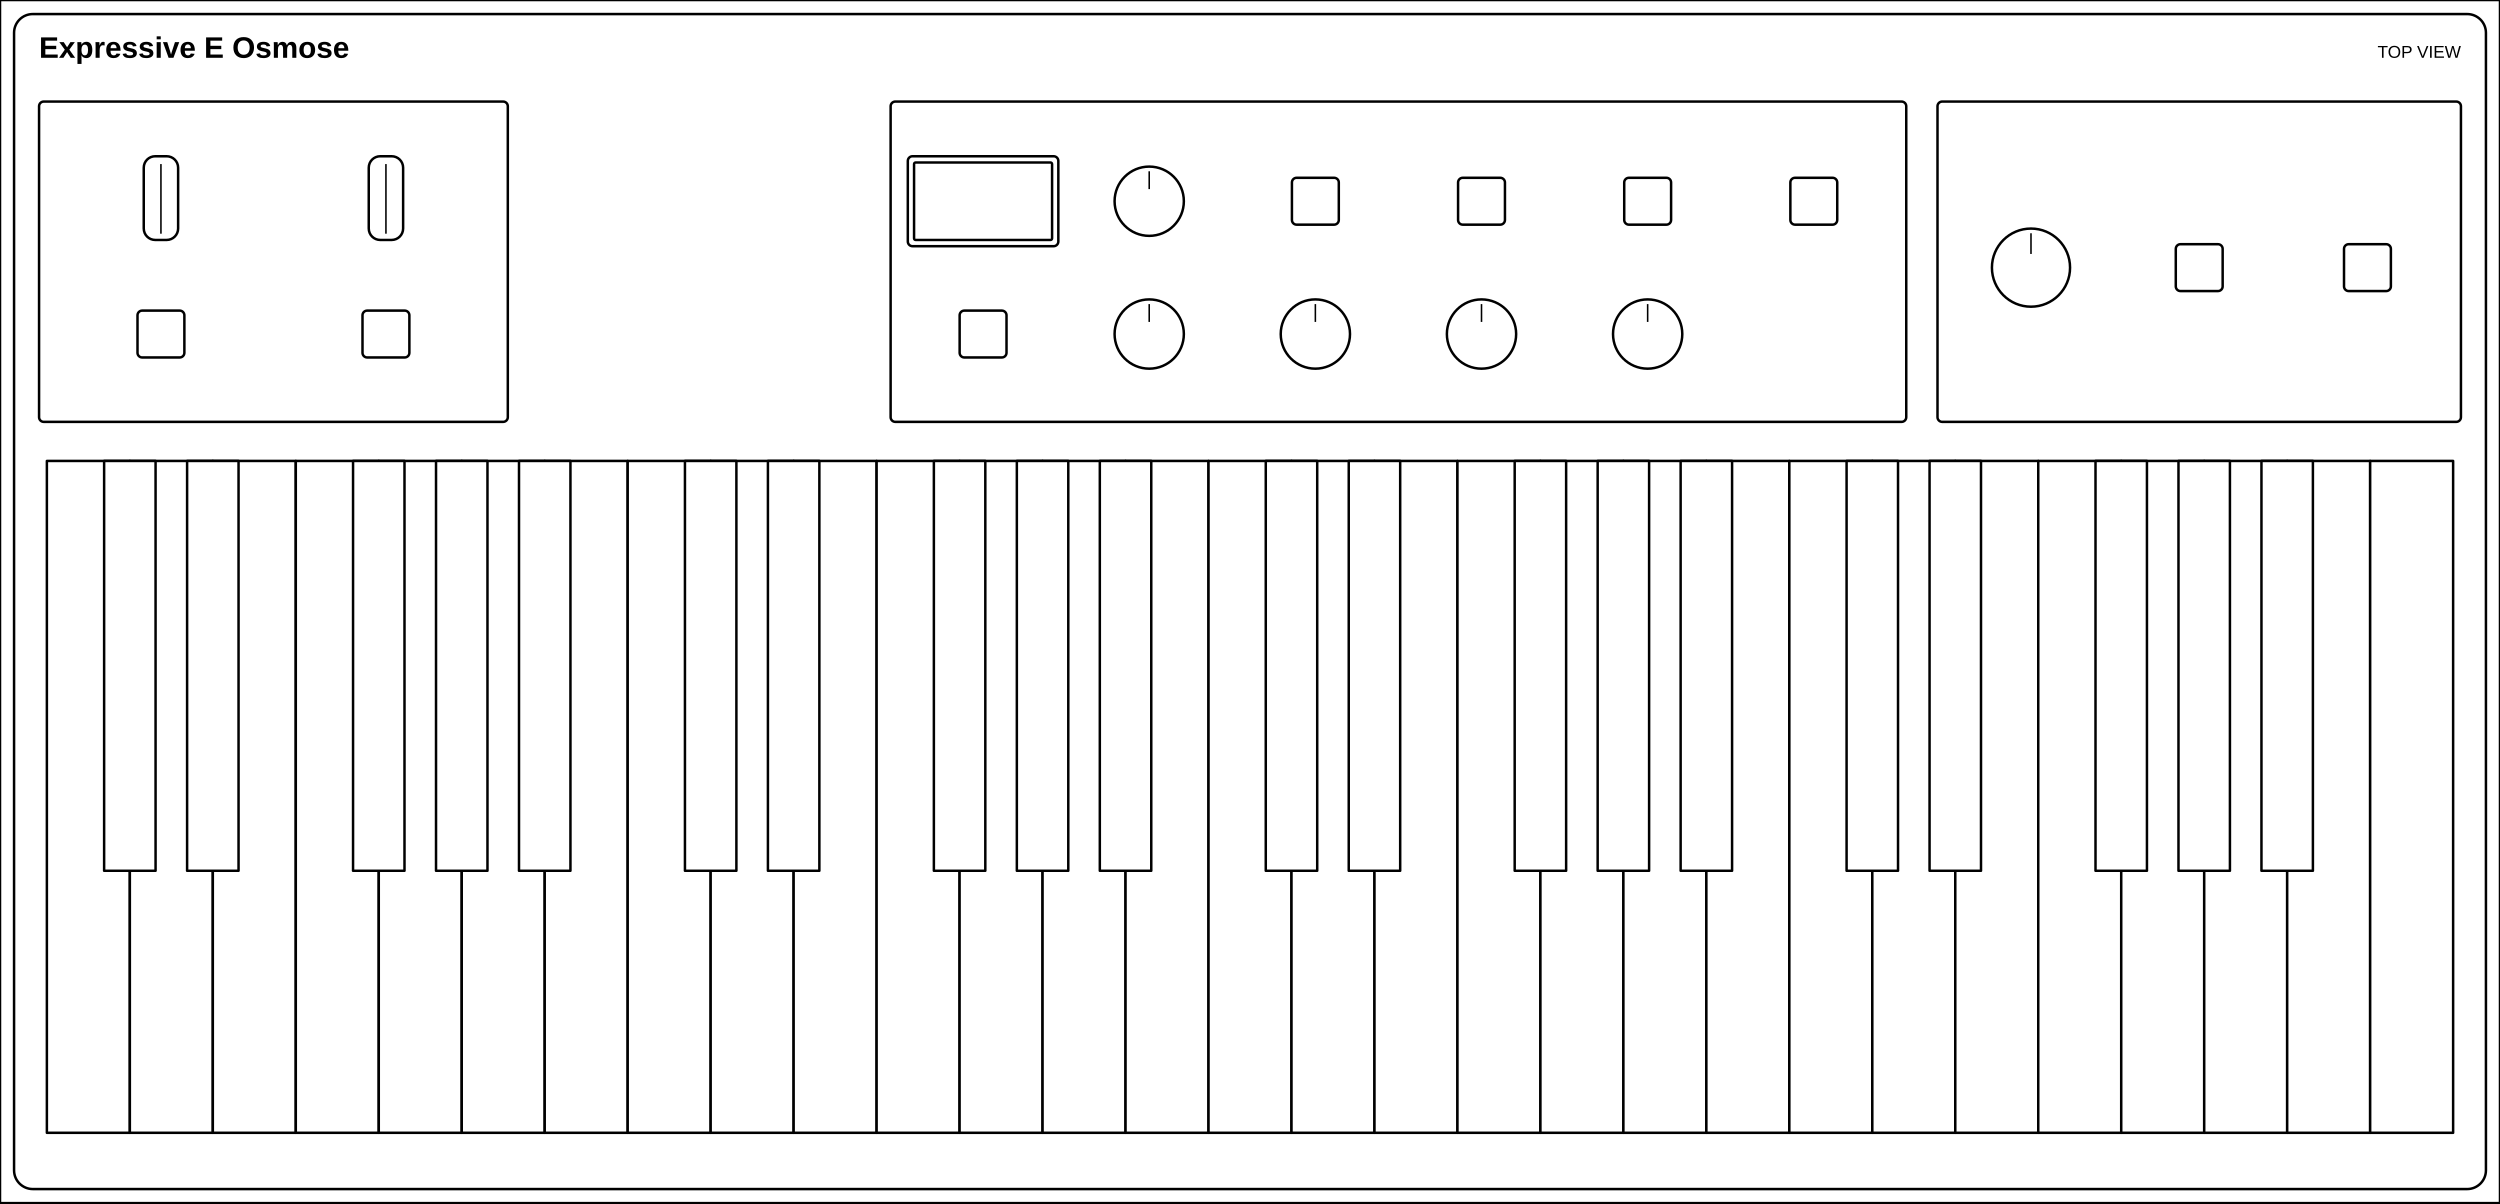
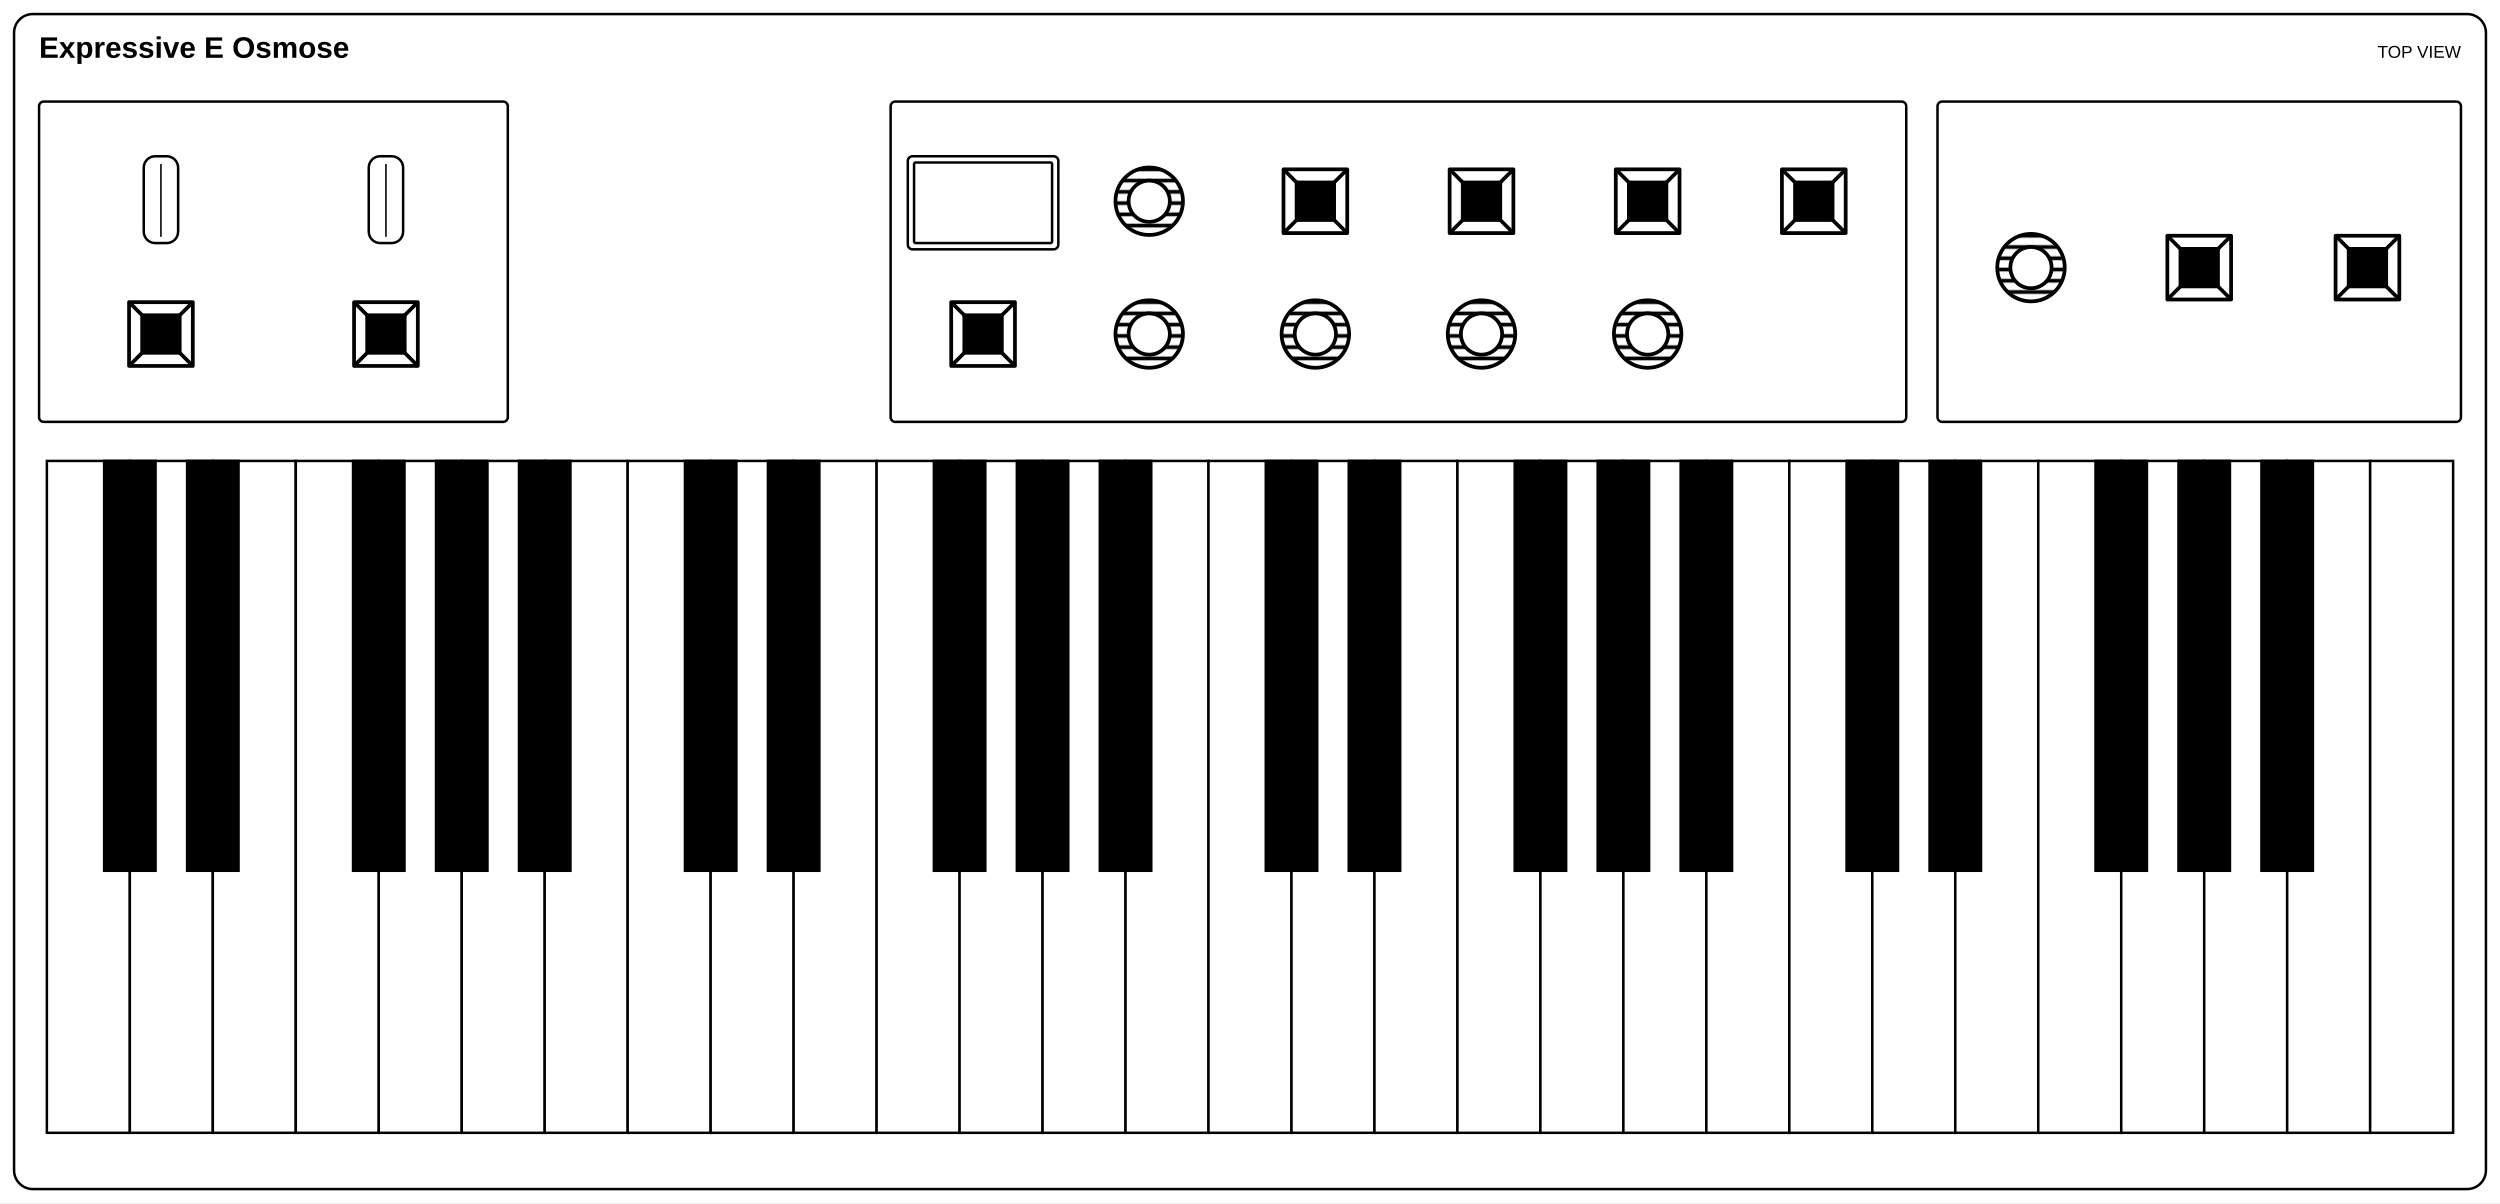
<svg xmlns="http://www.w3.org/2000/svg" viewBox="0 0 1600 770" role="img" aria-labelledby="title description">
+   <defs>
+     <pattern id="tactile-stripes" width="6" height="6" patternUnits="userSpaceOnUse">
+       <rect width="6" height="6" fill="#fff" />
+       <path d="M0 3H6" stroke="#000" stroke-width="2" />
+     </pattern>
+     <pattern id="tactile-dots" width="8" height="8" patternUnits="userSpaceOnUse">
+       <rect width="8" height="8" fill="#fff" />
+       <circle cx="2" cy="2" r="1.5" fill="#000" />
+       <circle cx="6" cy="6" r="1.5" fill="#000" />
+     </pattern>
+   </defs>
  <style>text{font-family:Arial,Helvetica,sans-serif;fill:#000;stroke:none}.line{fill:#fff;stroke:#000;stroke-width:1.6;stroke-linejoin:round;stroke-linecap:round}.thin{fill:none;stroke:#000;stroke-width:1;stroke-linejoin:round;stroke-linecap:round}</style>
-   <rect x="0" y="0" width="1600" height="770" class="line" fill="#fff" stroke="none" stroke-width="1.6" />
-   <rect x="9" y="9" width="1582" height="752" class="line" fill="#fff" stroke="#000" stroke-width="1.6" rx="12" />
+   <rect x="0" y="0" width="1600" height="770" fill="#fff" stroke="none" stroke-width="1.6" />
+   <rect x="9" y="9" width="1582" height="752" fill="#fff" stroke="#000" stroke-width="1.6" rx="12" />
  <text x="25" y="37" fill="#000" font-family="Arial,Helvetica,sans-serif" font-size="19" text-anchor="start" font-weight="bold">Expressive E Osmose</text>
  <text x="1575" y="37" fill="#000" font-family="Arial,Helvetica,sans-serif" font-size="11" text-anchor="end">TOP VIEW</text>
-   <rect x="25" y="65" width="300" height="205" class="line" fill="#fff" stroke="#000" stroke-width="1.6" rx="3" />
+   <rect x="25" y="65" width="300" height="205" fill="#fff" stroke="#000" stroke-width="1.6" rx="3" />
  <g id="performance-pitch" data-kind="strip" aria-label="Pitch">
-     <rect x="92" y="100" width="22" height="53.57" class="line" fill="#fff" stroke="#000" stroke-width="1.6" rx="7.333" />
-     <path d="M103 105L103 149.57" fill="none" stroke="#000" stroke-width="1" />
+     <rect x="92" y="100" width="22" height="55.57" fill="#fff" stroke="#000" stroke-width="1.6" rx="7.333" />
+     <path d="M103 105L103 151.57" fill="none" stroke="#000" stroke-width="1" />
  </g>
  <g id="performance-mod" data-kind="strip" aria-label="Mod">
-     <rect x="236" y="100" width="22" height="53.57" class="line" fill="#fff" stroke="#000" stroke-width="1.6" rx="7.333" />
-     <path d="M247 105L247 149.57" fill="none" stroke="#000" stroke-width="1" />
+     <rect x="236" y="100" width="22" height="55.57" fill="#fff" stroke="#000" stroke-width="1.6" rx="7.333" />
+     <path d="M247 105L247 151.57" fill="none" stroke="#000" stroke-width="1" />
  </g>
  <g id="performance-octave" data-kind="button" aria-label="Octave -">
-     <rect x="88" y="198.785" width="30" height="30" class="line" fill="#fff" stroke="#000" stroke-width="1.6" rx="3" />
+     <svg data-symbol="button" x="79.000" y="189.785" width="48.000" height="48.000" viewBox="0 0 40 40">
+       <g fill="none" stroke="#000" stroke-width="2" stroke-linejoin="round">
+         <rect x="3" y="3" width="34" height="34" fill="#fff" />
+         <path d="M3 3L10 10M37 3L30 10M3 37L10 30M37 37L30 30" />
+         <rect x="10" y="10" width="20" height="20" fill="#000" />
+       </g>
+     </svg>
  </g>
  <g id="performance-octave-2" data-kind="button" aria-label="Octave +">
-     <rect x="232" y="198.785" width="30" height="30" class="line" fill="#fff" stroke="#000" stroke-width="1.6" rx="3" />
-   </g>
-   <rect x="570" y="65" width="650" height="205" class="line" fill="#fff" stroke="#000" stroke-width="1.6" rx="3" />
+     <svg data-symbol="button" x="223.000" y="189.785" width="48.000" height="48.000" viewBox="0 0 40 40">
+       <g fill="none" stroke="#000" stroke-width="2" stroke-linejoin="round">
+         <rect x="3" y="3" width="34" height="34" fill="#fff" />
+         <path d="M3 3L10 10M37 3L30 10M3 37L10 30M37 37L30 30" />
+         <rect x="10" y="10" width="20" height="20" fill="#000" />
+       </g>
+     </svg>
+   </g>
+   <rect x="570" y="65" width="650" height="205" fill="#fff" stroke="#000" stroke-width="1.6" rx="3" />
  <g id="display-navigation-display" data-kind="screen" aria-label="Display">
-     <rect x="581" y="100" width="96.333" height="57.57" class="line" fill="#fff" stroke="#000" stroke-width="1.6" rx="3" />
-     <rect x="585" y="104" width="88.333" height="49.57" class="line" fill="#fff" stroke="#000" stroke-width="1.6" rx="1" />
+     <rect x="581" y="100" width="96.333" height="59.57" fill="#fff" stroke="#000" stroke-width="1.6" rx="3" />
+     <rect x="585" y="104" width="88.333" height="51.57" fill="#fff" stroke="#000" stroke-width="1.6" rx="1" />
  </g>
  <g id="display-navigation-preset" data-kind="knob" aria-label="Preset">
-     <circle cx="735.5" cy="128.785" r="22.165" class="line" fill="#fff" stroke="#000" stroke-width="1.6" />
-     <path d="M735.5 109.62L735.5 121.027" fill="none" stroke="#000" stroke-width="1" />
+     <svg data-symbol="knob" x="711.500" y="104.785" width="48.000" height="48.000" viewBox="0 0 40 40">
+       <g fill="none" stroke="#000" stroke-width="2" stroke-linejoin="round">
+         <circle cx="20" cy="20" r="18" fill="url(#tactile-stripes)" />
+         <circle cx="20" cy="20" r="11" fill="#fff" />
+       </g>
+     </svg>
  </g>
  <g id="display-navigation-left" data-kind="button" aria-label="Left">
-     <rect x="826.833" y="113.785" width="30" height="30" class="line" fill="#fff" stroke="#000" stroke-width="1.6" rx="3" />
+     <svg data-symbol="button" x="817.833" y="104.785" width="48.000" height="48.000" viewBox="0 0 40 40">
+       <g fill="none" stroke="#000" stroke-width="2" stroke-linejoin="round">
+         <rect x="3" y="3" width="34" height="34" fill="#fff" />
+         <path d="M3 3L10 10M37 3L30 10M3 37L10 30M37 37L30 30" />
+         <rect x="10" y="10" width="20" height="20" fill="#000" />
+       </g>
+     </svg>
  </g>
  <g id="display-navigation-right" data-kind="button" aria-label="Right">
-     <rect x="933.167" y="113.785" width="30" height="30" class="line" fill="#fff" stroke="#000" stroke-width="1.6" rx="3" />
+     <svg data-symbol="button" x="924.167" y="104.785" width="48.000" height="48.000" viewBox="0 0 40 40">
+       <g fill="none" stroke="#000" stroke-width="2" stroke-linejoin="round">
+         <rect x="3" y="3" width="34" height="34" fill="#fff" />
+         <path d="M3 3L10 10M37 3L30 10M3 37L10 30M37 37L30 30" />
+         <rect x="10" y="10" width="20" height="20" fill="#000" />
+       </g>
+     </svg>
  </g>
  <g id="display-navigation-up" data-kind="button" aria-label="Up">
-     <rect x="1039.5" y="113.785" width="30" height="30" class="line" fill="#fff" stroke="#000" stroke-width="1.6" rx="3" />
+     <svg data-symbol="button" x="1030.500" y="104.785" width="48.000" height="48.000" viewBox="0 0 40 40">
+       <g fill="none" stroke="#000" stroke-width="2" stroke-linejoin="round">
+         <rect x="3" y="3" width="34" height="34" fill="#fff" />
+         <path d="M3 3L10 10M37 3L30 10M3 37L10 30M37 37L30 30" />
+         <rect x="10" y="10" width="20" height="20" fill="#000" />
+       </g>
+     </svg>
  </g>
  <g id="display-navigation-down" data-kind="button" aria-label="Down">
-     <rect x="1145.833" y="113.785" width="30" height="30" class="line" fill="#fff" stroke="#000" stroke-width="1.6" rx="3" />
+     <svg data-symbol="button" x="1136.833" y="104.785" width="48.000" height="48.000" viewBox="0 0 40 40">
+       <g fill="none" stroke="#000" stroke-width="2" stroke-linejoin="round">
+         <rect x="3" y="3" width="34" height="34" fill="#fff" />
+         <path d="M3 3L10 10M37 3L30 10M3 37L10 30M37 37L30 30" />
+         <rect x="10" y="10" width="20" height="20" fill="#000" />
+       </g>
+     </svg>
  </g>
  <g id="display-navigation-menu" data-kind="button" aria-label="Menu">
-     <rect x="614.167" y="198.785" width="30" height="30" class="line" fill="#fff" stroke="#000" stroke-width="1.6" rx="3" />
+     <svg data-symbol="button" x="605.167" y="189.785" width="48.000" height="48.000" viewBox="0 0 40 40">
+       <g fill="none" stroke="#000" stroke-width="2" stroke-linejoin="round">
+         <rect x="3" y="3" width="34" height="34" fill="#fff" />
+         <path d="M3 3L10 10M37 3L30 10M3 37L10 30M37 37L30 30" />
+         <rect x="10" y="10" width="20" height="20" fill="#000" />
+       </g>
+     </svg>
  </g>
  <g id="display-navigation-encoder-1" data-kind="knob" aria-label="Encoder 1">
-     <circle cx="735.5" cy="213.785" r="22.165" class="line" fill="#fff" stroke="#000" stroke-width="1.6" />
-     <path d="M735.5 194.62L735.5 206.027" fill="none" stroke="#000" stroke-width="1" />
+     <svg data-symbol="knob" x="711.500" y="189.785" width="48.000" height="48.000" viewBox="0 0 40 40">
+       <g fill="none" stroke="#000" stroke-width="2" stroke-linejoin="round">
+         <circle cx="20" cy="20" r="18" fill="url(#tactile-stripes)" />
+         <circle cx="20" cy="20" r="11" fill="#fff" />
+       </g>
+     </svg>
  </g>
  <g id="display-navigation-encoder-2" data-kind="knob" aria-label="Encoder 2">
-     <circle cx="841.833" cy="213.785" r="22.165" class="line" fill="#fff" stroke="#000" stroke-width="1.6" />
-     <path d="M841.833 194.62L841.833 206.027" fill="none" stroke="#000" stroke-width="1" />
+     <svg data-symbol="knob" x="817.833" y="189.785" width="48.000" height="48.000" viewBox="0 0 40 40">
+       <g fill="none" stroke="#000" stroke-width="2" stroke-linejoin="round">
+         <circle cx="20" cy="20" r="18" fill="url(#tactile-stripes)" />
+         <circle cx="20" cy="20" r="11" fill="#fff" />
+       </g>
+     </svg>
  </g>
  <g id="display-navigation-encoder-3" data-kind="knob" aria-label="Encoder 3">
-     <circle cx="948.167" cy="213.785" r="22.165" class="line" fill="#fff" stroke="#000" stroke-width="1.6" />
-     <path d="M948.167 194.62L948.167 206.027" fill="none" stroke="#000" stroke-width="1" />
+     <svg data-symbol="knob" x="924.167" y="189.785" width="48.000" height="48.000" viewBox="0 0 40 40">
+       <g fill="none" stroke="#000" stroke-width="2" stroke-linejoin="round">
+         <circle cx="20" cy="20" r="18" fill="url(#tactile-stripes)" />
+         <circle cx="20" cy="20" r="11" fill="#fff" />
+       </g>
+     </svg>
  </g>
  <g id="display-navigation-encoder-4" data-kind="knob" aria-label="Encoder 4">
-     <circle cx="1054.5" cy="213.785" r="22.165" class="line" fill="#fff" stroke="#000" stroke-width="1.6" />
-     <path d="M1054.5 194.62L1054.5 206.027" fill="none" stroke="#000" stroke-width="1" />
-   </g>
-   <rect x="1240" y="65" width="335" height="205" class="line" fill="#fff" stroke="#000" stroke-width="1.6" rx="3" />
+     <svg data-symbol="knob" x="1030.500" y="189.785" width="48.000" height="48.000" viewBox="0 0 40 40">
+       <g fill="none" stroke="#000" stroke-width="2" stroke-linejoin="round">
+         <circle cx="20" cy="20" r="18" fill="url(#tactile-stripes)" />
+         <circle cx="20" cy="20" r="11" fill="#fff" />
+       </g>
+     </svg>
+   </g>
+   <rect x="1240" y="65" width="335" height="205" fill="#fff" stroke="#000" stroke-width="1.6" rx="3" />
  <g id="output-volume" data-kind="knob" aria-label="Volume">
-     <circle cx="1299.833" cy="171.285" r="25" class="line" fill="#fff" stroke="#000" stroke-width="1.6" />
-     <path d="M1299.833 149.285L1299.833 162.535" fill="none" stroke="#000" stroke-width="1" />
+     <svg data-symbol="knob" x="1275.833" y="147.285" width="48.000" height="48.000" viewBox="0 0 40 40">
+       <g fill="none" stroke="#000" stroke-width="2" stroke-linejoin="round">
+         <circle cx="20" cy="20" r="18" fill="url(#tactile-stripes)" />
+         <circle cx="20" cy="20" r="11" fill="#fff" />
+       </g>
+     </svg>
  </g>
  <g id="output-config" data-kind="button" aria-label="Config">
-     <rect x="1392.5" y="156.285" width="30" height="30" class="line" fill="#fff" stroke="#000" stroke-width="1.6" rx="3" />
+     <svg data-symbol="button" x="1383.500" y="147.285" width="48.000" height="48.000" viewBox="0 0 40 40">
+       <g fill="none" stroke="#000" stroke-width="2" stroke-linejoin="round">
+         <rect x="3" y="3" width="34" height="34" fill="#fff" />
+         <path d="M3 3L10 10M37 3L30 10M3 37L10 30M37 37L30 30" />
+         <rect x="10" y="10" width="20" height="20" fill="#000" />
+       </g>
+     </svg>
  </g>
  <g id="output-mode" data-kind="button" aria-label="Mode">
-     <rect x="1500.167" y="156.285" width="30" height="30" class="line" fill="#fff" stroke="#000" stroke-width="1.6" rx="3" />
+     <svg data-symbol="button" x="1491.167" y="147.285" width="48.000" height="48.000" viewBox="0 0 40 40">
+       <g fill="none" stroke="#000" stroke-width="2" stroke-linejoin="round">
+         <rect x="3" y="3" width="34" height="34" fill="#fff" />
+         <path d="M3 3L10 10M37 3L30 10M3 37L10 30M37 37L30 30" />
+         <rect x="10" y="10" width="20" height="20" fill="#000" />
+       </g>
+     </svg>
  </g>
  <g id="keyboard" aria-label="Keyboard">
    <g id="key-1" data-kind="key" aria-label="Key 1">
-       <rect x="30" y="295" width="53.103" height="430" class="line" fill="#fff" stroke="#000" stroke-width="1.6" rx="0" />
+       <rect x="30" y="295" width="53.103" height="430" fill="#fff" stroke="#000" stroke-width="1.6" rx="0" />
    </g>
    <g id="key-3" data-kind="key" aria-label="Key 3">
-       <rect x="83.103" y="295" width="53.103" height="430" class="line" fill="#fff" stroke="#000" stroke-width="1.6" rx="0" />
+       <rect x="83.103" y="295" width="53.103" height="430" fill="#fff" stroke="#000" stroke-width="1.6" rx="0" />
    </g>
    <g id="key-5" data-kind="key" aria-label="Key 5">
-       <rect x="136.207" y="295" width="53.103" height="430" class="line" fill="#fff" stroke="#000" stroke-width="1.6" rx="0" />
+       <rect x="136.207" y="295" width="53.103" height="430" fill="#fff" stroke="#000" stroke-width="1.6" rx="0" />
    </g>
    <g id="key-6" data-kind="key" aria-label="Key 6">
-       <rect x="189.31" y="295" width="53.103" height="430" class="line" fill="#fff" stroke="#000" stroke-width="1.6" rx="0" />
+       <rect x="189.31" y="295" width="53.103" height="430" fill="#fff" stroke="#000" stroke-width="1.6" rx="0" />
    </g>
    <g id="key-8" data-kind="key" aria-label="Key 8">
-       <rect x="242.414" y="295" width="53.103" height="430" class="line" fill="#fff" stroke="#000" stroke-width="1.6" rx="0" />
+       <rect x="242.414" y="295" width="53.103" height="430" fill="#fff" stroke="#000" stroke-width="1.6" rx="0" />
    </g>
    <g id="key-10" data-kind="key" aria-label="Key 10">
-       <rect x="295.517" y="295" width="53.103" height="430" class="line" fill="#fff" stroke="#000" stroke-width="1.6" rx="0" />
+       <rect x="295.517" y="295" width="53.103" height="430" fill="#fff" stroke="#000" stroke-width="1.6" rx="0" />
    </g>
    <g id="key-12" data-kind="key" aria-label="Key 12">
-       <rect x="348.621" y="295" width="53.103" height="430" class="line" fill="#fff" stroke="#000" stroke-width="1.6" rx="0" />
+       <rect x="348.621" y="295" width="53.103" height="430" fill="#fff" stroke="#000" stroke-width="1.6" rx="0" />
    </g>
    <g id="key-13" data-kind="key" aria-label="Key 13">
-       <rect x="401.724" y="295" width="53.103" height="430" class="line" fill="#fff" stroke="#000" stroke-width="1.6" rx="0" />
+       <rect x="401.724" y="295" width="53.103" height="430" fill="#fff" stroke="#000" stroke-width="1.6" rx="0" />
    </g>
    <g id="key-15" data-kind="key" aria-label="Key 15">
-       <rect x="454.828" y="295" width="53.103" height="430" class="line" fill="#fff" stroke="#000" stroke-width="1.6" rx="0" />
+       <rect x="454.828" y="295" width="53.103" height="430" fill="#fff" stroke="#000" stroke-width="1.6" rx="0" />
    </g>
    <g id="key-17" data-kind="key" aria-label="Key 17">
-       <rect x="507.931" y="295" width="53.103" height="430" class="line" fill="#fff" stroke="#000" stroke-width="1.6" rx="0" />
+       <rect x="507.931" y="295" width="53.103" height="430" fill="#fff" stroke="#000" stroke-width="1.6" rx="0" />
    </g>
    <g id="key-18" data-kind="key" aria-label="Key 18">
-       <rect x="561.034" y="295" width="53.103" height="430" class="line" fill="#fff" stroke="#000" stroke-width="1.6" rx="0" />
+       <rect x="561.034" y="295" width="53.103" height="430" fill="#fff" stroke="#000" stroke-width="1.6" rx="0" />
    </g>
    <g id="key-20" data-kind="key" aria-label="Key 20">
-       <rect x="614.138" y="295" width="53.103" height="430" class="line" fill="#fff" stroke="#000" stroke-width="1.6" rx="0" />
+       <rect x="614.138" y="295" width="53.103" height="430" fill="#fff" stroke="#000" stroke-width="1.6" rx="0" />
    </g>
    <g id="key-22" data-kind="key" aria-label="Key 22">
-       <rect x="667.241" y="295" width="53.103" height="430" class="line" fill="#fff" stroke="#000" stroke-width="1.6" rx="0" />
+       <rect x="667.241" y="295" width="53.103" height="430" fill="#fff" stroke="#000" stroke-width="1.6" rx="0" />
    </g>
    <g id="key-24" data-kind="key" aria-label="Key 24">
-       <rect x="720.345" y="295" width="53.103" height="430" class="line" fill="#fff" stroke="#000" stroke-width="1.6" rx="0" />
+       <rect x="720.345" y="295" width="53.103" height="430" fill="#fff" stroke="#000" stroke-width="1.6" rx="0" />
    </g>
    <g id="key-25" data-kind="key" aria-label="Key 25">
-       <rect x="773.448" y="295" width="53.103" height="430" class="line" fill="#fff" stroke="#000" stroke-width="1.6" rx="0" />
+       <rect x="773.448" y="295" width="53.103" height="430" fill="#fff" stroke="#000" stroke-width="1.6" rx="0" />
    </g>
    <g id="key-27" data-kind="key" aria-label="Key 27">
-       <rect x="826.552" y="295" width="53.103" height="430" class="line" fill="#fff" stroke="#000" stroke-width="1.6" rx="0" />
+       <rect x="826.552" y="295" width="53.103" height="430" fill="#fff" stroke="#000" stroke-width="1.6" rx="0" />
    </g>
    <g id="key-29" data-kind="key" aria-label="Key 29">
-       <rect x="879.655" y="295" width="53.103" height="430" class="line" fill="#fff" stroke="#000" stroke-width="1.6" rx="0" />
+       <rect x="879.655" y="295" width="53.103" height="430" fill="#fff" stroke="#000" stroke-width="1.6" rx="0" />
    </g>
    <g id="key-30" data-kind="key" aria-label="Key 30">
-       <rect x="932.759" y="295" width="53.103" height="430" class="line" fill="#fff" stroke="#000" stroke-width="1.6" rx="0" />
+       <rect x="932.759" y="295" width="53.103" height="430" fill="#fff" stroke="#000" stroke-width="1.6" rx="0" />
    </g>
    <g id="key-32" data-kind="key" aria-label="Key 32">
-       <rect x="985.862" y="295" width="53.103" height="430" class="line" fill="#fff" stroke="#000" stroke-width="1.6" rx="0" />
+       <rect x="985.862" y="295" width="53.103" height="430" fill="#fff" stroke="#000" stroke-width="1.6" rx="0" />
    </g>
    <g id="key-34" data-kind="key" aria-label="Key 34">
-       <rect x="1038.966" y="295" width="53.103" height="430" class="line" fill="#fff" stroke="#000" stroke-width="1.6" rx="0" />
+       <rect x="1038.966" y="295" width="53.103" height="430" fill="#fff" stroke="#000" stroke-width="1.6" rx="0" />
    </g>
    <g id="key-36" data-kind="key" aria-label="Key 36">
-       <rect x="1092.069" y="295" width="53.103" height="430" class="line" fill="#fff" stroke="#000" stroke-width="1.6" rx="0" />
+       <rect x="1092.069" y="295" width="53.103" height="430" fill="#fff" stroke="#000" stroke-width="1.6" rx="0" />
    </g>
    <g id="key-37" data-kind="key" aria-label="Key 37">
-       <rect x="1145.172" y="295" width="53.103" height="430" class="line" fill="#fff" stroke="#000" stroke-width="1.6" rx="0" />
+       <rect x="1145.172" y="295" width="53.103" height="430" fill="#fff" stroke="#000" stroke-width="1.6" rx="0" />
    </g>
    <g id="key-39" data-kind="key" aria-label="Key 39">
-       <rect x="1198.276" y="295" width="53.103" height="430" class="line" fill="#fff" stroke="#000" stroke-width="1.6" rx="0" />
+       <rect x="1198.276" y="295" width="53.103" height="430" fill="#fff" stroke="#000" stroke-width="1.6" rx="0" />
    </g>
    <g id="key-41" data-kind="key" aria-label="Key 41">
-       <rect x="1251.379" y="295" width="53.103" height="430" class="line" fill="#fff" stroke="#000" stroke-width="1.6" rx="0" />
+       <rect x="1251.379" y="295" width="53.103" height="430" fill="#fff" stroke="#000" stroke-width="1.6" rx="0" />
    </g>
    <g id="key-42" data-kind="key" aria-label="Key 42">
-       <rect x="1304.483" y="295" width="53.103" height="430" class="line" fill="#fff" stroke="#000" stroke-width="1.6" rx="0" />
+       <rect x="1304.483" y="295" width="53.103" height="430" fill="#fff" stroke="#000" stroke-width="1.6" rx="0" />
    </g>
    <g id="key-44" data-kind="key" aria-label="Key 44">
-       <rect x="1357.586" y="295" width="53.103" height="430" class="line" fill="#fff" stroke="#000" stroke-width="1.6" rx="0" />
+       <rect x="1357.586" y="295" width="53.103" height="430" fill="#fff" stroke="#000" stroke-width="1.6" rx="0" />
    </g>
    <g id="key-46" data-kind="key" aria-label="Key 46">
-       <rect x="1410.69" y="295" width="53.103" height="430" class="line" fill="#fff" stroke="#000" stroke-width="1.6" rx="0" />
+       <rect x="1410.69" y="295" width="53.103" height="430" fill="#fff" stroke="#000" stroke-width="1.6" rx="0" />
    </g>
    <g id="key-48" data-kind="key" aria-label="Key 48">
-       <rect x="1463.793" y="295" width="53.103" height="430" class="line" fill="#fff" stroke="#000" stroke-width="1.6" rx="0" />
+       <rect x="1463.793" y="295" width="53.103" height="430" fill="#fff" stroke="#000" stroke-width="1.6" rx="0" />
    </g>
    <g id="key-49" data-kind="key" aria-label="Key 49">
-       <rect x="1516.897" y="295" width="53.103" height="430" class="line" fill="#fff" stroke="#000" stroke-width="1.6" rx="0" />
+       <rect x="1516.897" y="295" width="53.103" height="430" fill="#fff" stroke="#000" stroke-width="1.6" rx="0" />
    </g>
    <g id="key-2" data-kind="key" aria-label="Key 2">
-       <rect x="66.641" y="295" width="32.924" height="262.3" class="line" fill="#000" stroke="#000" stroke-width="1.6" rx="0" />
+       <rect x="66.641" y="295" width="32.924" height="262.3" fill="#000" stroke="#000" stroke-width="1.6" rx="0" />
    </g>
    <g id="key-4" data-kind="key" aria-label="Key 4">
-       <rect x="119.745" y="295" width="32.924" height="262.3" class="line" fill="#000" stroke="#000" stroke-width="1.6" rx="0" />
+       <rect x="119.745" y="295" width="32.924" height="262.3" fill="#000" stroke="#000" stroke-width="1.6" rx="0" />
    </g>
    <g id="key-7" data-kind="key" aria-label="Key 7">
-       <rect x="225.952" y="295" width="32.924" height="262.3" class="line" fill="#000" stroke="#000" stroke-width="1.6" rx="0" />
+       <rect x="225.952" y="295" width="32.924" height="262.3" fill="#000" stroke="#000" stroke-width="1.6" rx="0" />
    </g>
    <g id="key-9" data-kind="key" aria-label="Key 9">
-       <rect x="279.055" y="295" width="32.924" height="262.3" class="line" fill="#000" stroke="#000" stroke-width="1.6" rx="0" />
+       <rect x="279.055" y="295" width="32.924" height="262.3" fill="#000" stroke="#000" stroke-width="1.6" rx="0" />
    </g>
    <g id="key-11" data-kind="key" aria-label="Key 11">
-       <rect x="332.159" y="295" width="32.924" height="262.3" class="line" fill="#000" stroke="#000" stroke-width="1.6" rx="0" />
+       <rect x="332.159" y="295" width="32.924" height="262.3" fill="#000" stroke="#000" stroke-width="1.6" rx="0" />
    </g>
    <g id="key-14" data-kind="key" aria-label="Key 14">
-       <rect x="438.366" y="295" width="32.924" height="262.3" class="line" fill="#000" stroke="#000" stroke-width="1.6" rx="0" />
+       <rect x="438.366" y="295" width="32.924" height="262.3" fill="#000" stroke="#000" stroke-width="1.6" rx="0" />
    </g>
    <g id="key-16" data-kind="key" aria-label="Key 16">
-       <rect x="491.469" y="295" width="32.924" height="262.3" class="line" fill="#000" stroke="#000" stroke-width="1.6" rx="0" />
+       <rect x="491.469" y="295" width="32.924" height="262.3" fill="#000" stroke="#000" stroke-width="1.6" rx="0" />
    </g>
    <g id="key-19" data-kind="key" aria-label="Key 19">
-       <rect x="597.676" y="295" width="32.924" height="262.3" class="line" fill="#000" stroke="#000" stroke-width="1.6" rx="0" />
+       <rect x="597.676" y="295" width="32.924" height="262.3" fill="#000" stroke="#000" stroke-width="1.6" rx="0" />
    </g>
    <g id="key-21" data-kind="key" aria-label="Key 21">
-       <rect x="650.779" y="295" width="32.924" height="262.3" class="line" fill="#000" stroke="#000" stroke-width="1.6" rx="0" />
+       <rect x="650.779" y="295" width="32.924" height="262.3" fill="#000" stroke="#000" stroke-width="1.6" rx="0" />
    </g>
    <g id="key-23" data-kind="key" aria-label="Key 23">
-       <rect x="703.883" y="295" width="32.924" height="262.3" class="line" fill="#000" stroke="#000" stroke-width="1.6" rx="0" />
+       <rect x="703.883" y="295" width="32.924" height="262.3" fill="#000" stroke="#000" stroke-width="1.6" rx="0" />
    </g>
    <g id="key-26" data-kind="key" aria-label="Key 26">
-       <rect x="810.09" y="295" width="32.924" height="262.3" class="line" fill="#000" stroke="#000" stroke-width="1.6" rx="0" />
+       <rect x="810.09" y="295" width="32.924" height="262.3" fill="#000" stroke="#000" stroke-width="1.6" rx="0" />
    </g>
    <g id="key-28" data-kind="key" aria-label="Key 28">
-       <rect x="863.193" y="295" width="32.924" height="262.3" class="line" fill="#000" stroke="#000" stroke-width="1.6" rx="0" />
+       <rect x="863.193" y="295" width="32.924" height="262.3" fill="#000" stroke="#000" stroke-width="1.6" rx="0" />
    </g>
    <g id="key-31" data-kind="key" aria-label="Key 31">
-       <rect x="969.4" y="295" width="32.924" height="262.3" class="line" fill="#000" stroke="#000" stroke-width="1.6" rx="0" />
+       <rect x="969.4" y="295" width="32.924" height="262.3" fill="#000" stroke="#000" stroke-width="1.6" rx="0" />
    </g>
    <g id="key-33" data-kind="key" aria-label="Key 33">
-       <rect x="1022.503" y="295" width="32.924" height="262.3" class="line" fill="#000" stroke="#000" stroke-width="1.6" rx="0" />
+       <rect x="1022.503" y="295" width="32.924" height="262.3" fill="#000" stroke="#000" stroke-width="1.6" rx="0" />
    </g>
    <g id="key-35" data-kind="key" aria-label="Key 35">
-       <rect x="1075.607" y="295" width="32.924" height="262.3" class="line" fill="#000" stroke="#000" stroke-width="1.6" rx="0" />
+       <rect x="1075.607" y="295" width="32.924" height="262.3" fill="#000" stroke="#000" stroke-width="1.6" rx="0" />
    </g>
    <g id="key-38" data-kind="key" aria-label="Key 38">
-       <rect x="1181.814" y="295" width="32.924" height="262.3" class="line" fill="#000" stroke="#000" stroke-width="1.6" rx="0" />
+       <rect x="1181.814" y="295" width="32.924" height="262.3" fill="#000" stroke="#000" stroke-width="1.6" rx="0" />
    </g>
    <g id="key-40" data-kind="key" aria-label="Key 40">
-       <rect x="1234.917" y="295" width="32.924" height="262.3" class="line" fill="#000" stroke="#000" stroke-width="1.6" rx="0" />
+       <rect x="1234.917" y="295" width="32.924" height="262.3" fill="#000" stroke="#000" stroke-width="1.6" rx="0" />
    </g>
    <g id="key-43" data-kind="key" aria-label="Key 43">
-       <rect x="1341.124" y="295" width="32.924" height="262.3" class="line" fill="#000" stroke="#000" stroke-width="1.6" rx="0" />
+       <rect x="1341.124" y="295" width="32.924" height="262.3" fill="#000" stroke="#000" stroke-width="1.6" rx="0" />
    </g>
    <g id="key-45" data-kind="key" aria-label="Key 45">
-       <rect x="1394.228" y="295" width="32.924" height="262.3" class="line" fill="#000" stroke="#000" stroke-width="1.6" rx="0" />
+       <rect x="1394.228" y="295" width="32.924" height="262.3" fill="#000" stroke="#000" stroke-width="1.6" rx="0" />
    </g>
    <g id="key-47" data-kind="key" aria-label="Key 47">
-       <rect x="1447.331" y="295" width="32.924" height="262.3" class="line" fill="#000" stroke="#000" stroke-width="1.6" rx="0" />
+       <rect x="1447.331" y="295" width="32.924" height="262.3" fill="#000" stroke="#000" stroke-width="1.6" rx="0" />
    </g>
  </g>
</svg>
